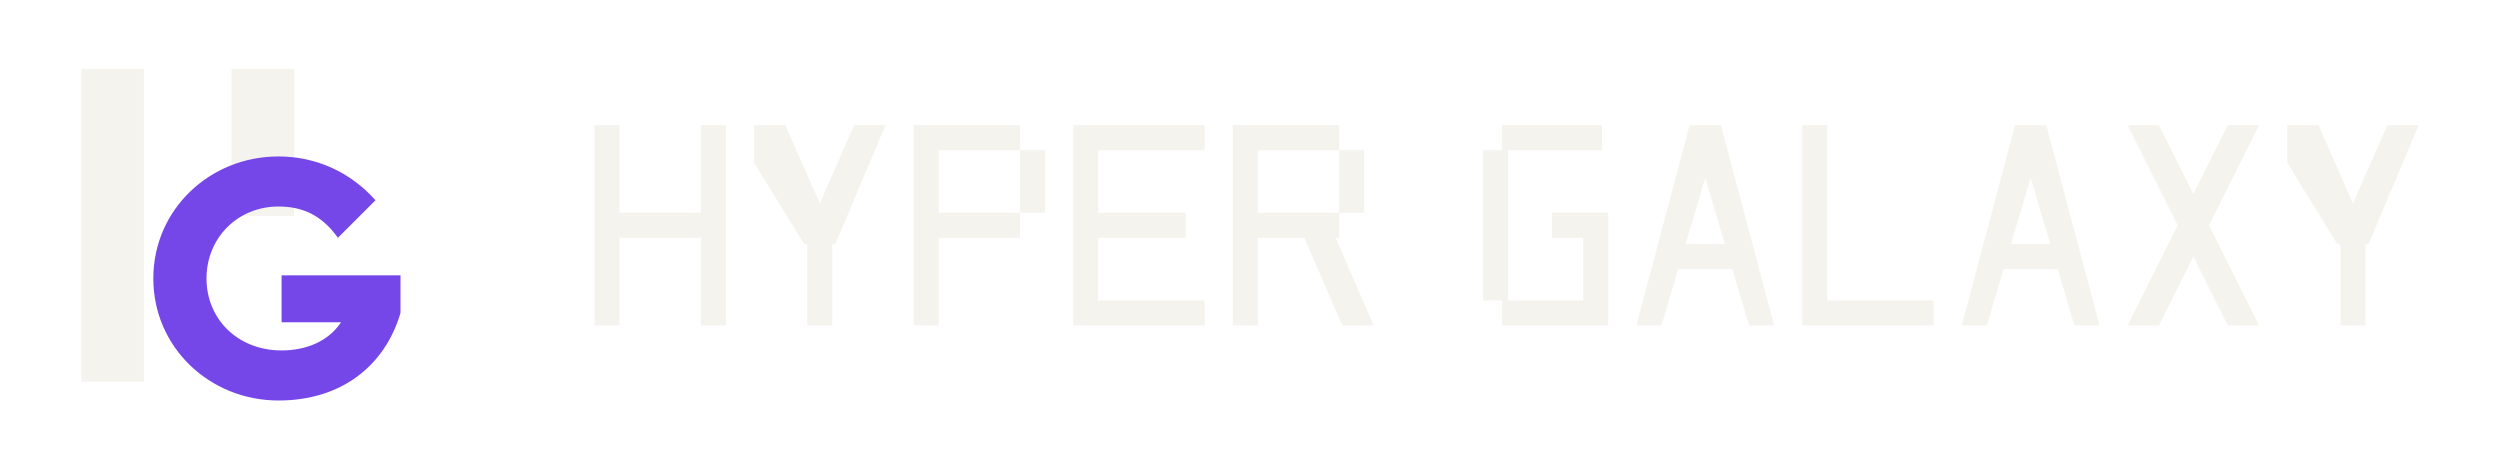
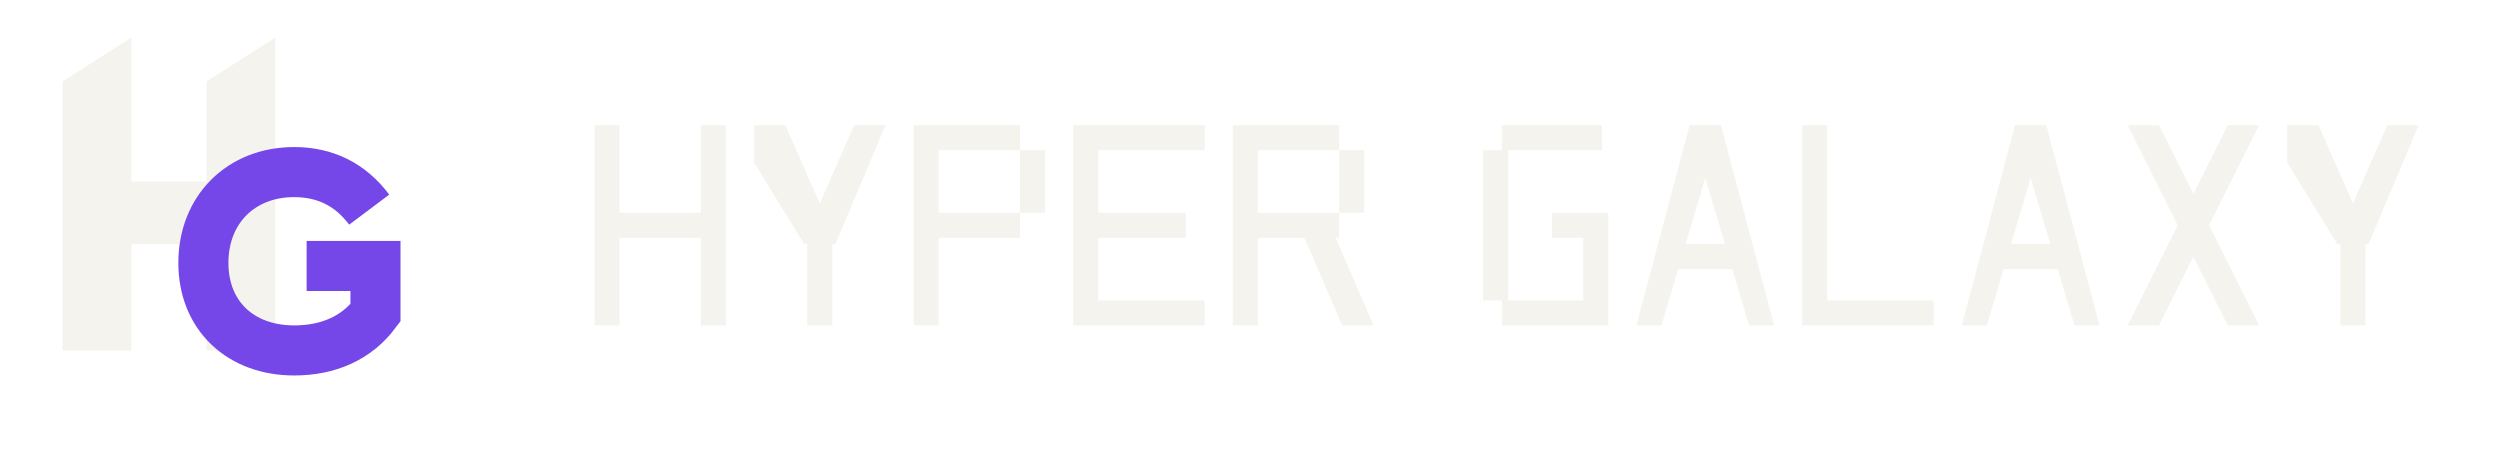
<svg xmlns="http://www.w3.org/2000/svg" width="799" height="144" viewBox="0 0 799 144" role="img" aria-labelledby="title">
  <g id="hg-symbol">
    <g transform="translate(8 8)">
-       <path fill="#F5F3EE" d="M18 14H38V54H66V14H86V61H66V73H38V114H18ZM38 54V73H66V54Z" />
-       <path fill="#7546E8" d="M81 42C93 42 104 47 112 56L100 68C95 61 89 58 81 58C68 58 58 68 58 81C58 94 68 104 82 104C90 104 97 101 101 95H82V80H120V92C115 109 101 120 81 120C59 120 41 103 41 81C41 59 59 42 81 42Z" />
+       <path fill="#F5F3EE" d="M12 18 34 4v46h24V18L80 4v100H58V70H34v34H12z" />
+       <path d="M110 59c-6-8-14-12-24-12-17 0-29 12-29 29s12 28 29 28c11 0 20-4 26-12V77H90" fill="none" stroke="#7546E8" stroke-width="16" />
    </g>
  </g>
  <g id="wordmark">
    <path fill="#F5F3EE" d="M0 0H8V64H0ZM34 0H42V64H34ZM8 28H34V36H8ZM51 0L61 0L72 25L72 38L67 38L51 12ZM83 0L93 0L77 38L72 38L72 25ZM68 32H76V64H68ZM102 0H110V64H102ZM110 0H136V8H110ZM110 28H136V36H110ZM136 8H144V28H136ZM153 0H161V64H153ZM161 0H195V8H161ZM161 28H189V36H161ZM161 56H195V64H161ZM204 0H212V64H204ZM212 0H238V8H212ZM212 28H238V36H212ZM238 8H246V28H238ZM226 34L236 34L249 64L239 64ZM290 0H322V8H290ZM284 8H292V56H284ZM290 56H324V64H290ZM316 34H324V64H316ZM306 28H324V36H306ZM350 0L360 0L341 64L333 64ZM350 0L360 0L377 64L369 64ZM343 38H367V46H343ZM386 0H394V64H386ZM394 56H428V64H394ZM454 0L464 0L445 64L437 64ZM454 0L464 0L481 64L473 64ZM447 38H471V46H447ZM490 0L500 0L532 64L522 64ZM522 0L532 0L500 64L490 64ZM541 0L551 0L562 25L562 38L557 38L541 12ZM573 0L583 0L567 38L562 38L562 25ZM558 32H566V64H558Z" transform="translate(190 40)" />
  </g>
</svg>
